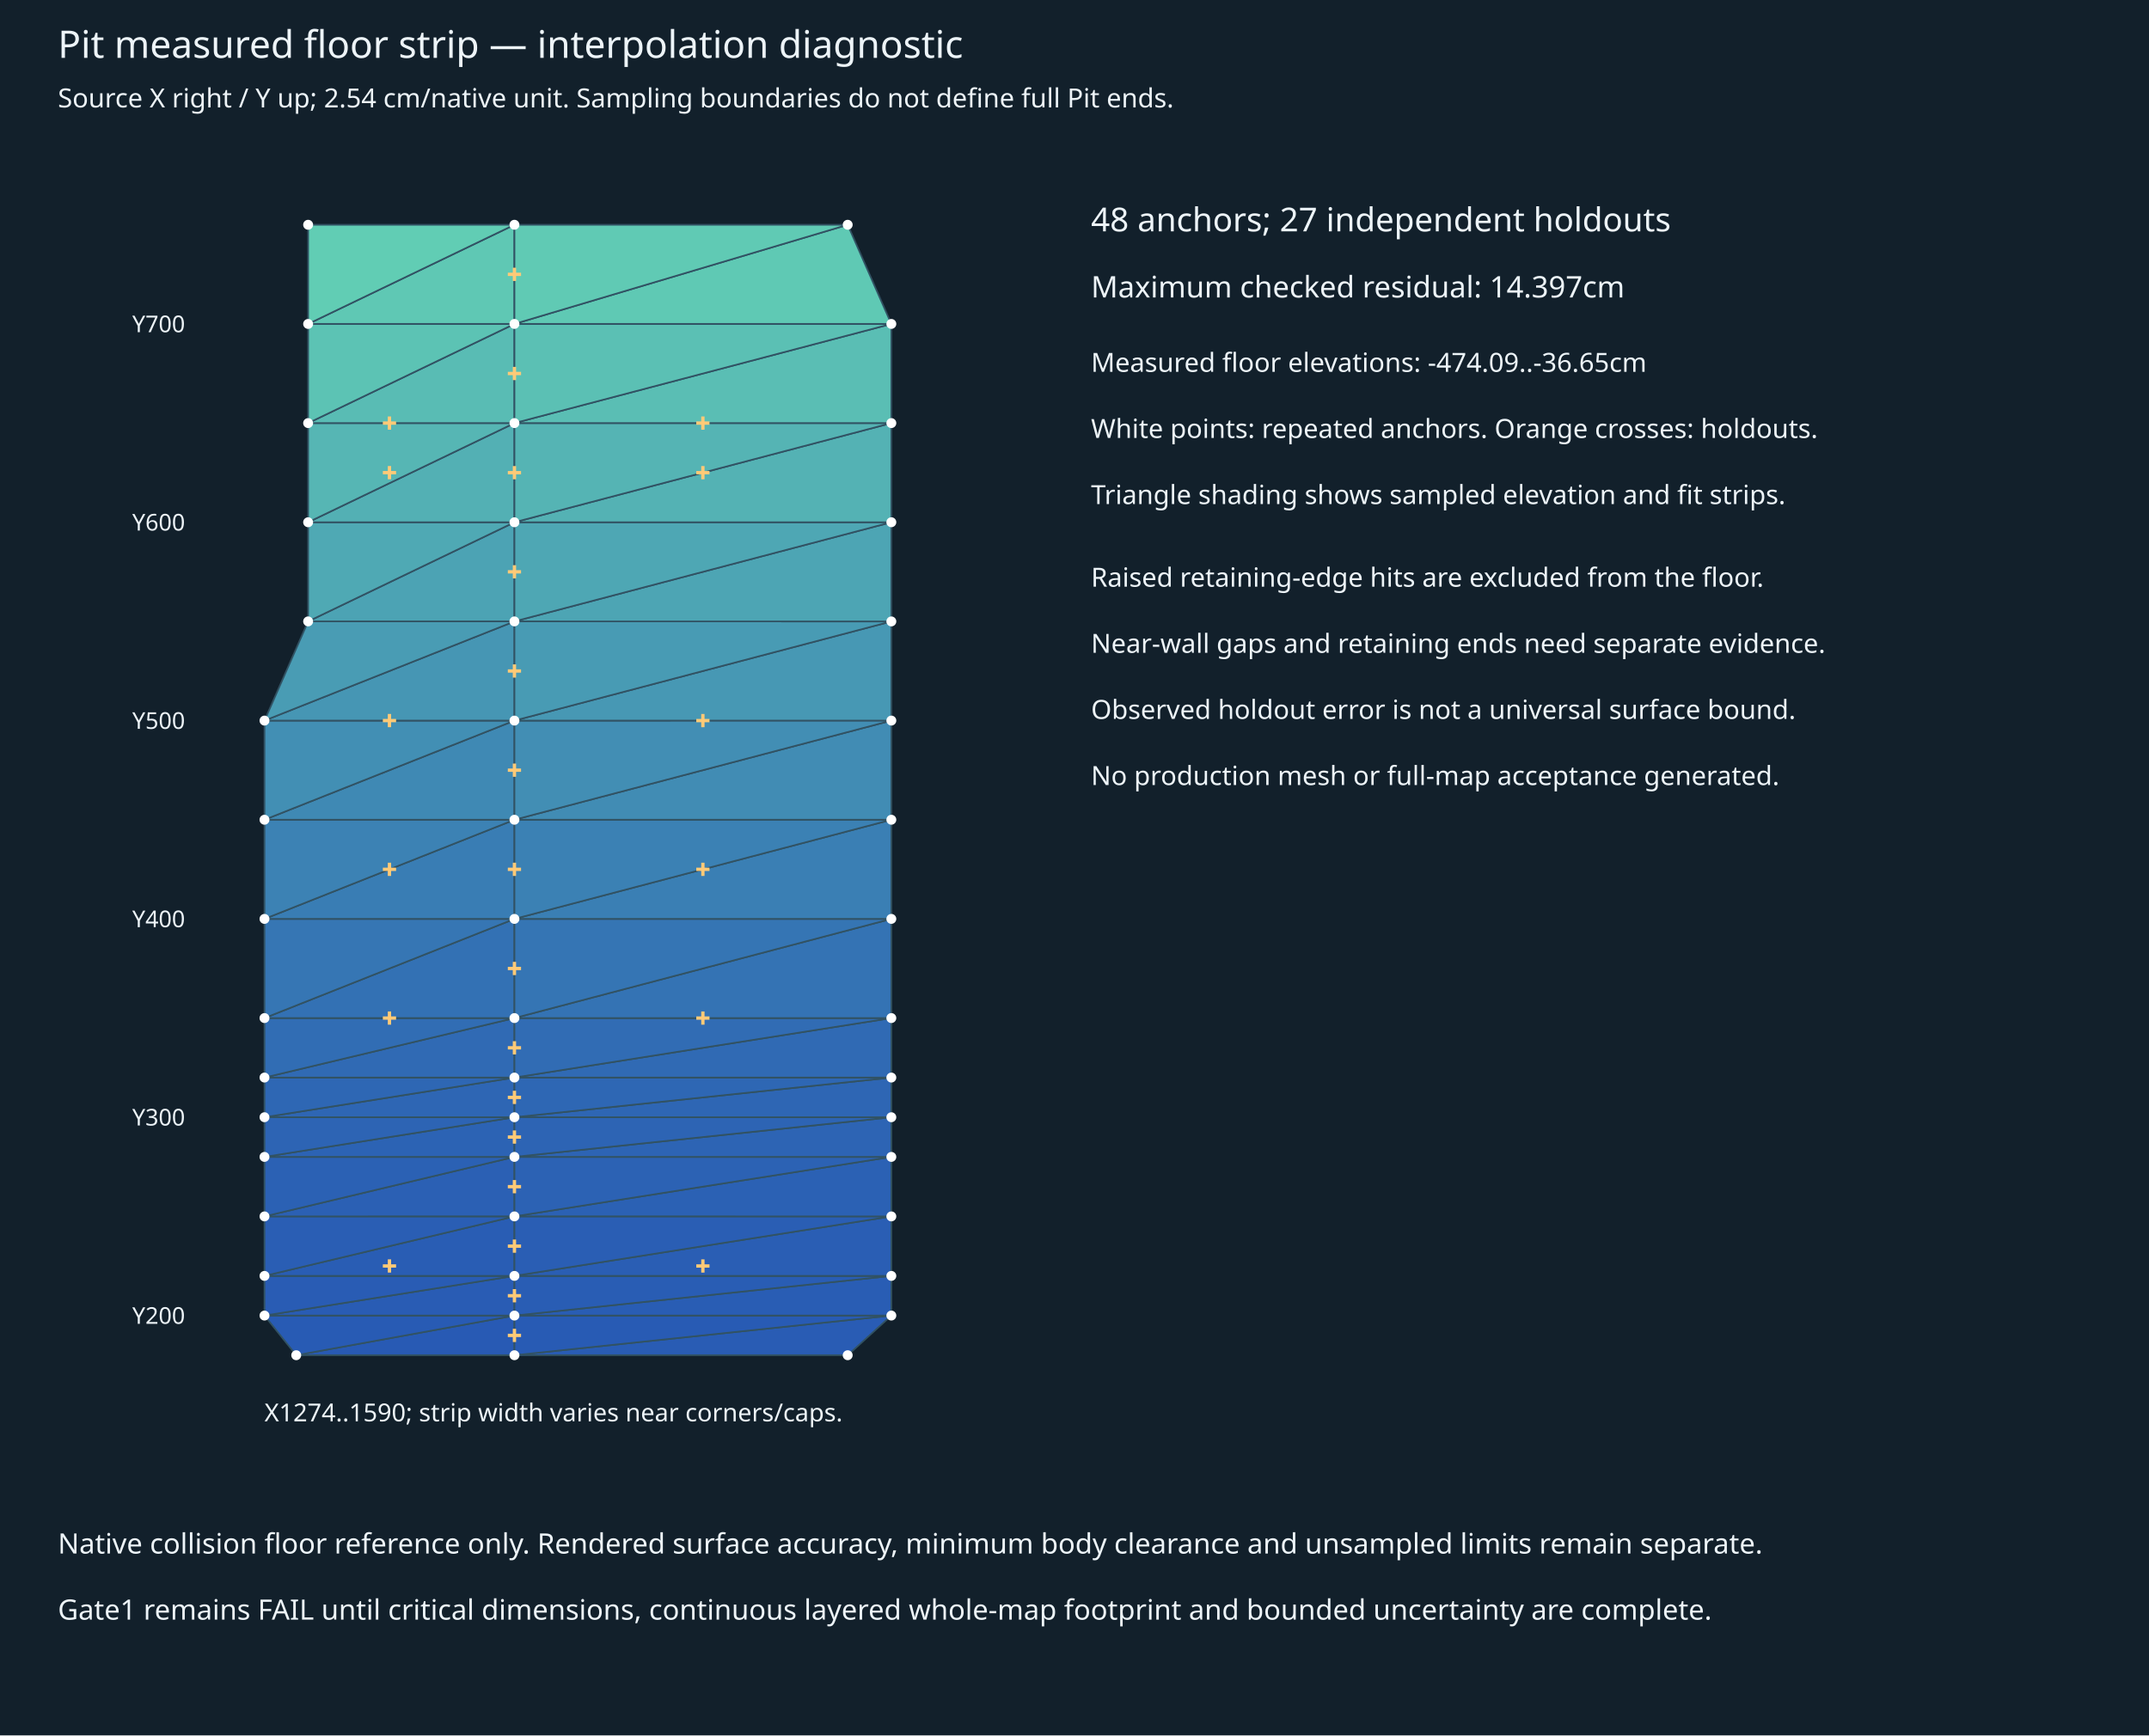
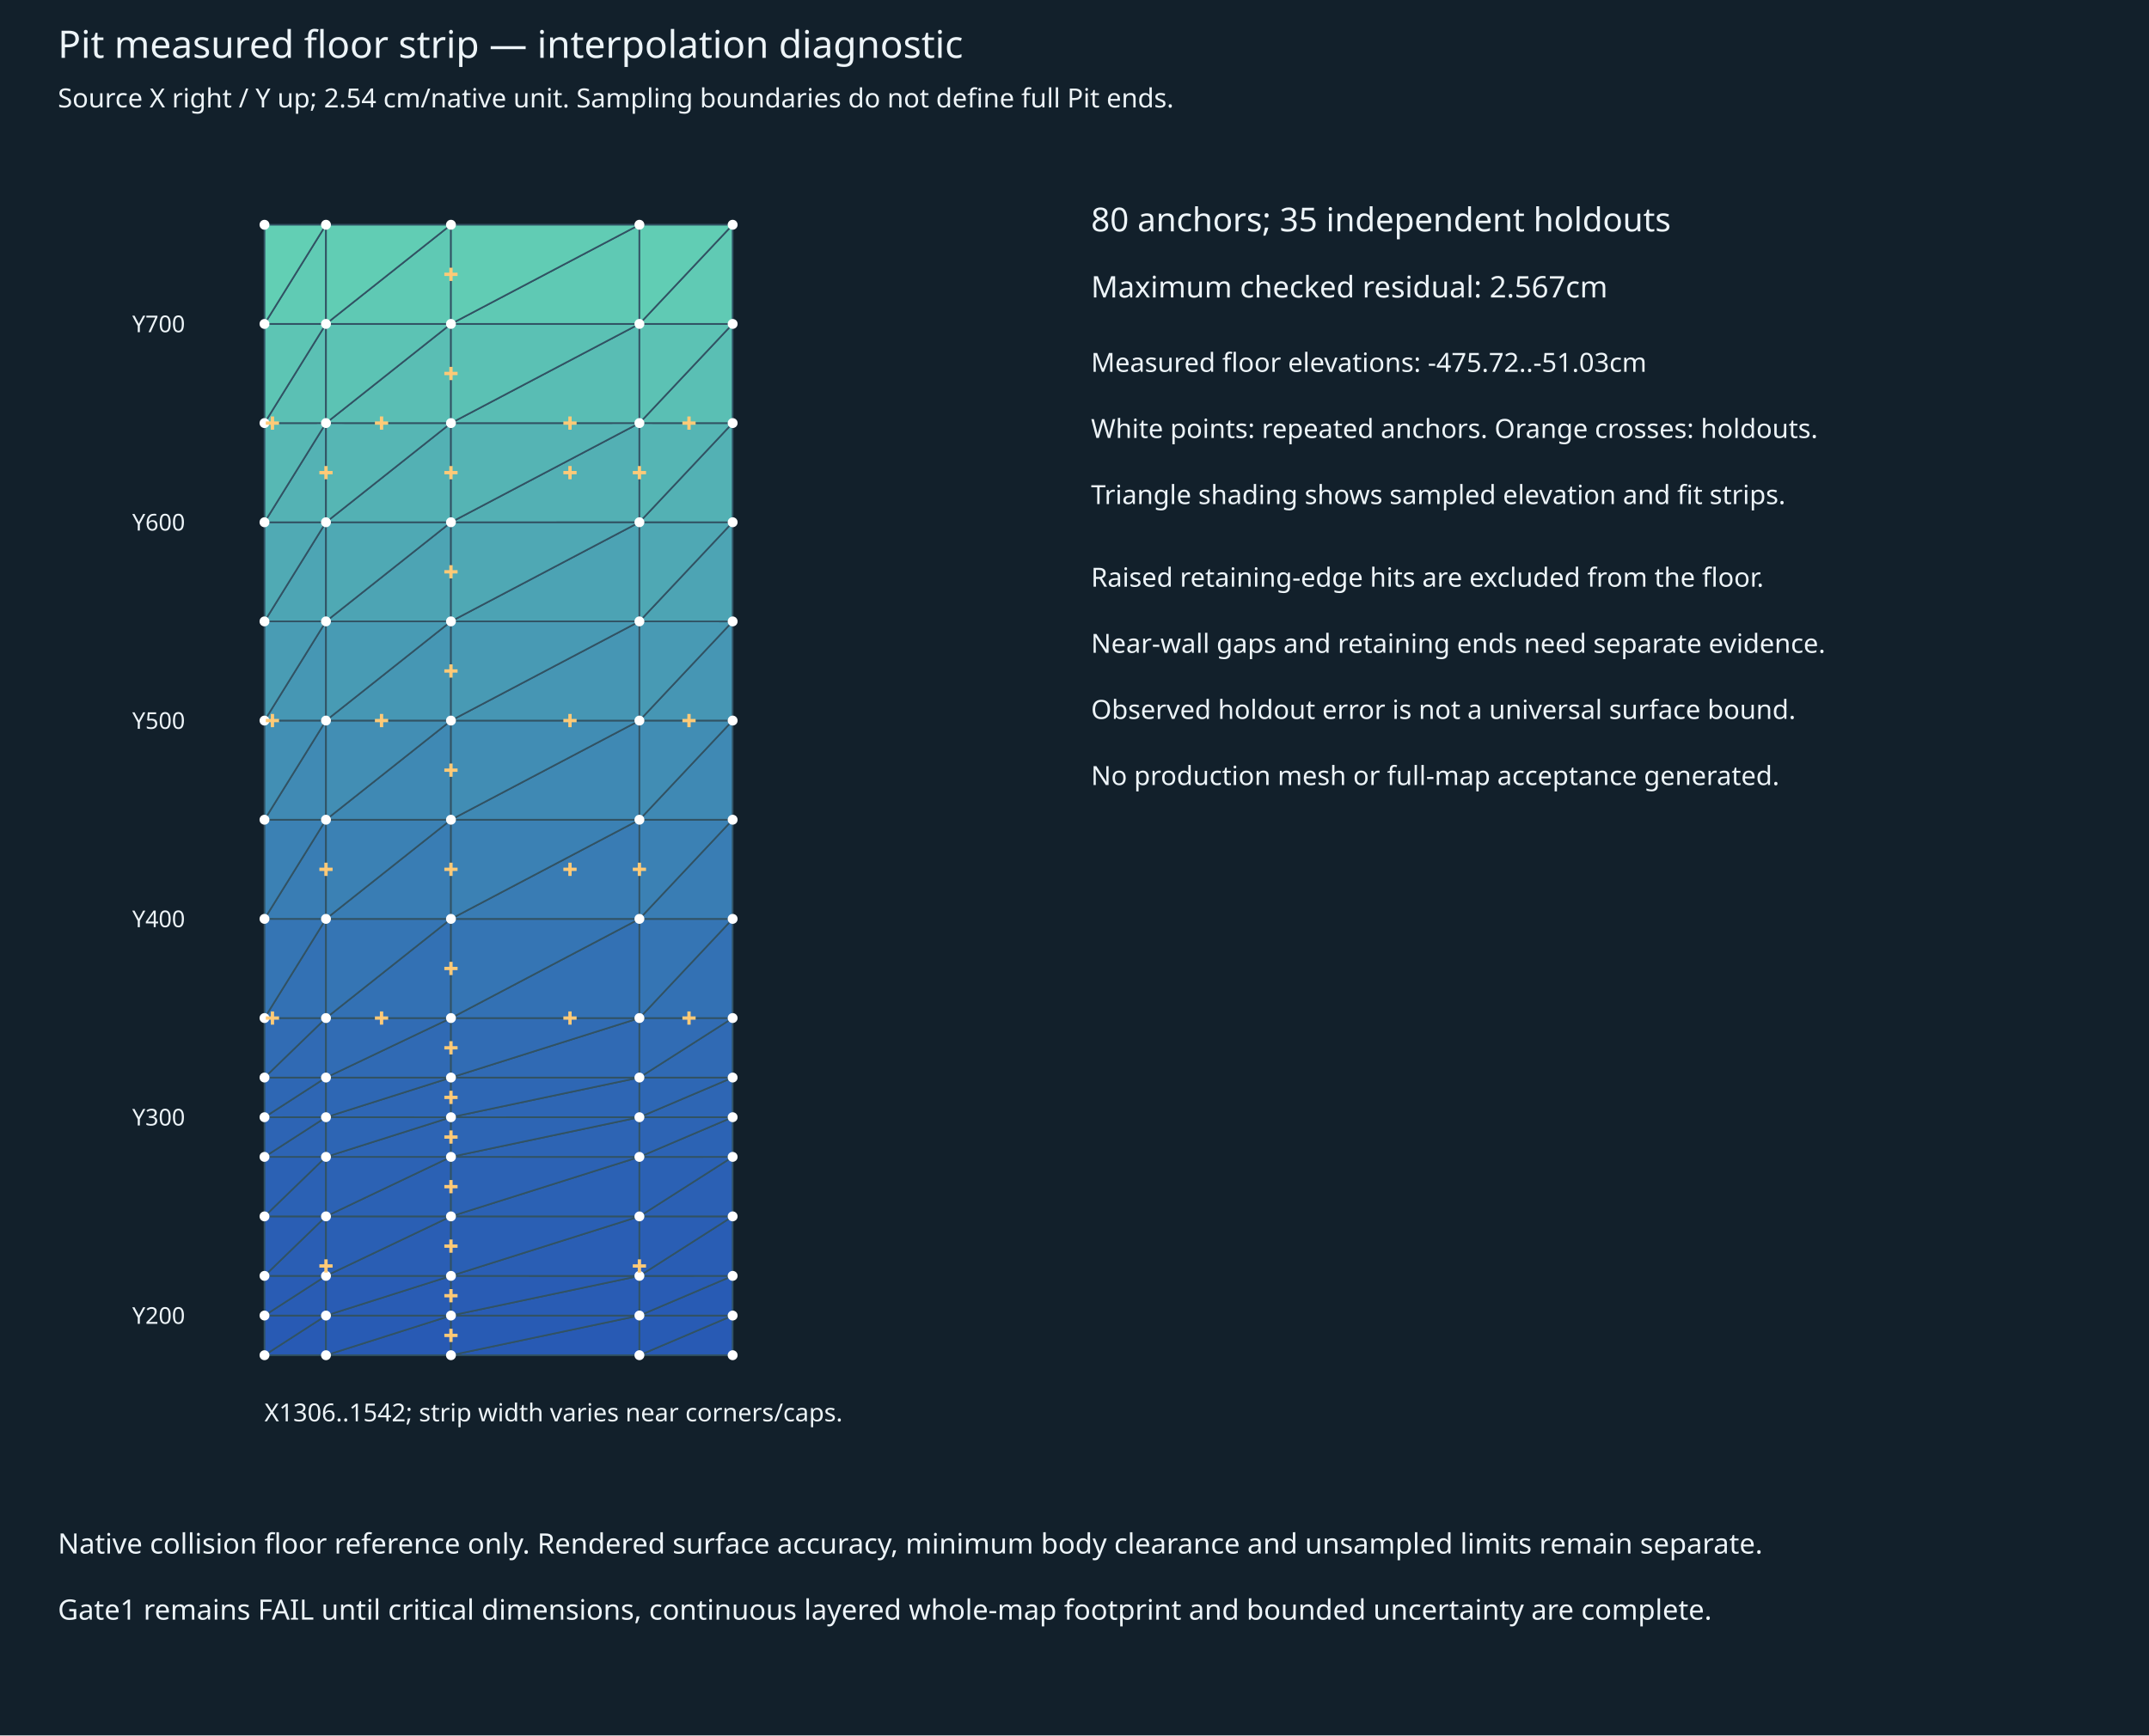
<svg xmlns="http://www.w3.org/2000/svg" width="1300" height="1050" viewBox="0 0 1300 1050">
  <rect width="1300" height="1050" fill="#12202b" />
  <g fill="#edf4f8" font-family="sans-serif">
    <text x="35" y="35" font-size="23">Pit measured floor strip — interpolation diagnostic</text>
    <text x="35" y="65" font-size="16">Source X right / Y up; 2.54 cm/native unit. Sampling boundaries do not define full Pit ends.</text>
-     <polygon points="179.20,820.00 311.20,820.00 311.20,796.01" fill="rgb(40,90,180)" stroke="#315263" stroke-width="1" />
-     <polygon points="179.20,820.00 311.20,796.01 160.00,796.01" fill="rgb(40,91,180)" stroke="#315263" stroke-width="1" />
-     <polygon points="311.20,820.00 512.80,820.00 539.20,796.00" fill="rgb(41,92,180)" stroke="#315263" stroke-width="1" />
-     <polygon points="311.20,820.00 539.20,796.00 311.20,796.01" fill="rgb(40,91,180)" stroke="#315263" stroke-width="1" />
-     <polygon points="160.00,796.01 311.20,796.01 311.20,772.00" fill="rgb(41,92,180)" stroke="#315263" stroke-width="1" />
-     <polygon points="160.00,796.01 311.20,772.00 160.00,772.01" fill="rgb(41,92,180)" stroke="#315263" stroke-width="1" />
-     <polygon points="311.20,796.01 539.20,796.00 539.20,772.01" fill="rgb(41,93,180)" stroke="#315263" stroke-width="1" />
-     <polygon points="311.20,796.01 539.20,772.01 311.20,772.00" fill="rgb(41,93,180)" stroke="#315263" stroke-width="1" />
-     <polygon points="160.00,772.01 311.20,772.00 311.20,736.00" fill="rgb(41,93,180)" stroke="#315263" stroke-width="1" />
-     <polygon points="160.00,772.01 311.20,736.00 160.00,736.01" fill="rgb(42,94,180)" stroke="#315263" stroke-width="1" />
-     <polygon points="311.20,772.00 539.20,772.01 539.20,736.01" fill="rgb(42,94,180)" stroke="#315263" stroke-width="1" />
-     <polygon points="311.20,772.00 539.20,736.01 311.20,736.00" fill="rgb(42,94,180)" stroke="#315263" stroke-width="1" />
-     <polygon points="160.00,736.01 311.20,736.00 311.20,700.00" fill="rgb(43,96,180)" stroke="#315263" stroke-width="1" />
-     <polygon points="160.00,736.01 311.20,700.00 160.00,700.00" fill="rgb(43,97,180)" stroke="#315263" stroke-width="1" />
-     <polygon points="311.20,736.00 539.20,736.01 539.20,700.01" fill="rgb(43,97,180)" stroke="#315263" stroke-width="1" />
-     <polygon points="311.20,736.00 539.20,700.01 311.20,700.00" fill="rgb(44,98,180)" stroke="#315263" stroke-width="1" />
-     <polygon points="160.00,700.00 311.20,700.00 311.20,676.01" fill="rgb(44,99,180)" stroke="#315263" stroke-width="1" />
-     <polygon points="160.00,700.00 311.20,676.01 160.00,676.00" fill="rgb(45,100,180)" stroke="#315263" stroke-width="1" />
-     <polygon points="311.20,700.00 539.20,700.01 539.20,676.01" fill="rgb(45,100,180)" stroke="#315263" stroke-width="1" />
-     <polygon points="311.20,700.00 539.20,676.01 311.20,676.01" fill="rgb(45,100,180)" stroke="#315263" stroke-width="1" />
-     <polygon points="160.00,676.00 311.20,676.01 311.20,652.00" fill="rgb(46,102,180)" stroke="#315263" stroke-width="1" />
-     <polygon points="160.00,676.00 311.20,652.00 160.00,652.00" fill="rgb(46,103,180)" stroke="#315263" stroke-width="1" />
-     <polygon points="311.20,676.01 539.20,676.01 539.20,652.00" fill="rgb(46,102,180)" stroke="#315263" stroke-width="1" />
-     <polygon points="311.20,676.01 539.20,652.00 311.20,652.00" fill="rgb(46,103,180)" stroke="#315263" stroke-width="1" />
-     <polygon points="160.00,652.00 311.20,652.00 311.20,616.00" fill="rgb(48,106,180)" stroke="#315263" stroke-width="1" />
-     <polygon points="160.00,652.00 311.20,616.00 160.00,616.00" fill="rgb(49,109,180)" stroke="#315263" stroke-width="1" />
-     <polygon points="311.20,652.00 539.20,652.00 539.20,616.00" fill="rgb(48,106,180)" stroke="#315263" stroke-width="1" />
-     <polygon points="311.20,652.00 539.20,616.00 311.20,616.00" fill="rgb(49,108,180)" stroke="#315263" stroke-width="1" />
-     <polygon points="160.00,616.00 311.20,616.00 311.20,556.00" fill="rgb(51,113,180)" stroke="#315263" stroke-width="1" />
-     <polygon points="160.00,616.00 311.20,556.00 160.00,556.00" fill="rgb(54,118,180)" stroke="#315263" stroke-width="1" />
-     <polygon points="311.20,616.00 539.20,616.00 539.20,555.99" fill="rgb(52,115,180)" stroke="#315263" stroke-width="1" />
-     <polygon points="311.20,616.00 539.20,555.99 311.20,556.00" fill="rgb(53,117,180)" stroke="#315263" stroke-width="1" />
-     <polygon points="160.00,556.00 311.20,556.00 311.20,496.00" fill="rgb(57,125,180)" stroke="#315263" stroke-width="1" />
-     <polygon points="160.00,556.00 311.20,496.00 160.00,496.00" fill="rgb(60,130,180)" stroke="#315263" stroke-width="1" />
-     <polygon points="311.20,556.00 539.20,555.99 539.20,496.00" fill="rgb(58,127,180)" stroke="#315263" stroke-width="1" />
-     <polygon points="311.20,556.00 539.20,496.00 311.20,496.00" fill="rgb(59,129,180)" stroke="#315263" stroke-width="1" />
-     <polygon points="160.00,496.00 311.20,496.00 311.20,436.01" fill="rgb(63,137,180)" stroke="#315263" stroke-width="1" />
-     <polygon points="160.00,496.00 311.20,436.01 160.00,436.01" fill="rgb(66,143,180)" stroke="#315263" stroke-width="1" />
-     <polygon points="311.20,496.00 539.20,496.00 539.20,436.00" fill="rgb(65,140,180)" stroke="#315263" stroke-width="1" />
-     <polygon points="311.20,496.00 539.20,436.00 311.20,436.01" fill="rgb(66,142,180)" stroke="#315263" stroke-width="1" />
-     <polygon points="160.00,436.01 311.20,436.01 311.20,375.99" fill="rgb(70,150,180)" stroke="#315263" stroke-width="1" />
-     <polygon points="160.00,436.01 311.20,375.99 186.40,375.99" fill="rgb(73,156,180)" stroke="#315263" stroke-width="1" />
-     <polygon points="311.20,436.01 539.20,436.00 539.20,376.00" fill="rgb(71,152,180)" stroke="#315263" stroke-width="1" />
-     <polygon points="311.20,436.01 539.20,376.00 311.20,375.99" fill="rgb(72,155,180)" stroke="#315263" stroke-width="1" />
-     <polygon points="186.40,375.99 311.20,375.99 311.20,316.00" fill="rgb(76,163,180)" stroke="#315263" stroke-width="1" />
-     <polygon points="186.40,375.99 311.20,316.00 186.40,316.00" fill="rgb(79,169,180)" stroke="#315263" stroke-width="1" />
-     <polygon points="311.20,375.99 539.20,376.00 539.20,315.99" fill="rgb(77,165,180)" stroke="#315263" stroke-width="1" />
-     <polygon points="311.20,375.99 539.20,315.99 311.20,316.00" fill="rgb(78,167,180)" stroke="#315263" stroke-width="1" />
-     <polygon points="186.40,316.00 311.20,316.00 311.20,256.00" fill="rgb(83,176,180)" stroke="#315263" stroke-width="1" />
-     <polygon points="186.40,316.00 311.20,256.00 186.40,256.00" fill="rgb(86,182,180)" stroke="#315263" stroke-width="1" />
-     <polygon points="311.20,316.00 539.20,315.99 539.20,256.00" fill="rgb(84,178,180)" stroke="#315263" stroke-width="1" />
-     <polygon points="311.20,316.00 539.20,256.00 311.20,256.00" fill="rgb(85,180,180)" stroke="#315263" stroke-width="1" />
-     <polygon points="186.40,256.00 311.20,256.00 311.20,196.00" fill="rgb(89,188,180)" stroke="#315263" stroke-width="1" />
-     <polygon points="186.40,256.00 311.20,196.00 186.40,196.00" fill="rgb(92,195,180)" stroke="#315263" stroke-width="1" />
-     <polygon points="311.20,256.00 539.20,256.00 539.20,196.00" fill="rgb(90,190,180)" stroke="#315263" stroke-width="1" />
-     <polygon points="311.20,256.00 539.20,196.00 311.20,196.00" fill="rgb(91,192,180)" stroke="#315263" stroke-width="1" />
-     <polygon points="186.40,196.00 311.20,196.00 311.20,136.00" fill="rgb(95,200,180)" stroke="#315263" stroke-width="1" />
-     <polygon points="186.40,196.00 311.20,136.00 186.40,136.00" fill="rgb(97,205,180)" stroke="#315263" stroke-width="1" />
-     <polygon points="311.20,196.00 539.20,196.00 512.80,136.00" fill="rgb(95,201,180)" stroke="#315263" stroke-width="1" />
-     <polygon points="311.20,196.00 512.80,136.00 311.20,136.00" fill="rgb(96,202,180)" stroke="#315263" stroke-width="1" />
-     <circle cx="179.20" cy="820.00" r="3" fill="#ffffff" />
-     <circle cx="311.20" cy="820.00" r="3" fill="#ffffff" />
-     <circle cx="512.80" cy="820.00" r="3" fill="#ffffff" />
-     <circle cx="160.00" cy="796.01" r="3" fill="#ffffff" />
-     <circle cx="311.20" cy="796.01" r="3" fill="#ffffff" />
-     <circle cx="539.20" cy="796.00" r="3" fill="#ffffff" />
-     <circle cx="160.00" cy="772.01" r="3" fill="#ffffff" />
-     <circle cx="311.20" cy="772.00" r="3" fill="#ffffff" />
-     <circle cx="539.20" cy="772.01" r="3" fill="#ffffff" />
-     <circle cx="160.00" cy="736.01" r="3" fill="#ffffff" />
-     <circle cx="311.20" cy="736.00" r="3" fill="#ffffff" />
-     <circle cx="539.20" cy="736.01" r="3" fill="#ffffff" />
-     <circle cx="160.00" cy="700.00" r="3" fill="#ffffff" />
-     <circle cx="311.20" cy="700.00" r="3" fill="#ffffff" />
-     <circle cx="539.20" cy="700.01" r="3" fill="#ffffff" />
+     <polygon points="160.00,820.00 197.20,820.00 197.20,796.00" fill="rgb(40,90,180)" stroke="#315263" stroke-width="1" />
+     <polygon points="160.00,820.00 197.20,796.00 160.00,795.99" fill="rgb(40,90,180)" stroke="#315263" stroke-width="1" />
+     <polygon points="197.20,820.00 272.80,819.99 272.80,796.00" fill="rgb(40,90,180)" stroke="#315263" stroke-width="1" />
+     <polygon points="197.20,820.00 272.80,796.00 197.20,796.00" fill="rgb(40,91,180)" stroke="#315263" stroke-width="1" />
+     <polygon points="272.80,819.99 386.80,819.99 386.80,795.99" fill="rgb(40,90,180)" stroke="#315263" stroke-width="1" />
+     <polygon points="272.80,819.99 386.80,795.99 272.80,796.00" fill="rgb(40,91,180)" stroke="#315263" stroke-width="1" />
+     <polygon points="386.80,819.99 443.20,820.00 443.20,796.00" fill="rgb(40,90,180)" stroke="#315263" stroke-width="1" />
+     <polygon points="386.80,819.99 443.20,796.00 386.80,795.99" fill="rgb(40,91,180)" stroke="#315263" stroke-width="1" />
+     <polygon points="160.00,795.99 197.20,796.00 197.20,771.99" fill="rgb(41,92,180)" stroke="#315263" stroke-width="1" />
+     <polygon points="160.00,795.99 197.20,771.99 160.00,771.99" fill="rgb(41,92,180)" stroke="#315263" stroke-width="1" />
+     <polygon points="197.20,796.00 272.80,796.00 272.80,771.99" fill="rgb(41,92,180)" stroke="#315263" stroke-width="1" />
+     <polygon points="197.20,796.00 272.80,771.99 197.20,771.99" fill="rgb(41,92,180)" stroke="#315263" stroke-width="1" />
+     <polygon points="272.80,796.00 386.80,795.99 386.80,772.00" fill="rgb(41,92,180)" stroke="#315263" stroke-width="1" />
+     <polygon points="272.80,796.00 386.80,772.00 272.80,771.99" fill="rgb(41,92,180)" stroke="#315263" stroke-width="1" />
+     <polygon points="386.80,795.99 443.20,796.00 443.20,771.99" fill="rgb(40,91,180)" stroke="#315263" stroke-width="1" />
+     <polygon points="386.80,795.99 443.20,771.99 386.80,772.00" fill="rgb(41,92,180)" stroke="#315263" stroke-width="1" />
+     <polygon points="160.00,771.99 197.20,771.99 197.20,735.99" fill="rgb(42,94,180)" stroke="#315263" stroke-width="1" />
+     <polygon points="160.00,771.99 197.20,735.99 160.00,736.00" fill="rgb(42,94,180)" stroke="#315263" stroke-width="1" />
+     <polygon points="197.20,771.99 272.80,771.99 272.80,735.99" fill="rgb(42,94,180)" stroke="#315263" stroke-width="1" />
+     <polygon points="197.20,771.99 272.80,735.99 197.20,735.99" fill="rgb(42,95,180)" stroke="#315263" stroke-width="1" />
+     <polygon points="272.80,771.99 386.80,772.00 386.80,736.00" fill="rgb(42,94,180)" stroke="#315263" stroke-width="1" />
+     <polygon points="272.80,771.99 386.80,736.00 272.80,735.99" fill="rgb(42,95,180)" stroke="#315263" stroke-width="1" />
+     <polygon points="386.80,772.00 443.20,771.99 443.20,735.99" fill="rgb(41,93,180)" stroke="#315263" stroke-width="1" />
+     <polygon points="386.80,772.00 443.20,735.99 386.80,736.00" fill="rgb(42,94,180)" stroke="#315263" stroke-width="1" />
+     <polygon points="160.00,736.00 197.20,735.99 197.20,699.99" fill="rgb(43,97,180)" stroke="#315263" stroke-width="1" />
+     <polygon points="160.00,736.00 197.20,699.99 160.00,699.99" fill="rgb(43,97,180)" stroke="#315263" stroke-width="1" />
+     <polygon points="197.20,735.99 272.80,735.99 272.80,699.99" fill="rgb(43,97,180)" stroke="#315263" stroke-width="1" />
+     <polygon points="197.20,735.99 272.80,699.99 197.20,699.99" fill="rgb(44,98,180)" stroke="#315263" stroke-width="1" />
+     <polygon points="272.80,735.99 386.80,736.00 386.80,700.00" fill="rgb(43,97,180)" stroke="#315263" stroke-width="1" />
+     <polygon points="272.80,735.99 386.80,700.00 272.80,699.99" fill="rgb(44,98,180)" stroke="#315263" stroke-width="1" />
+     <polygon points="386.80,736.00 443.20,735.99 443.20,699.99" fill="rgb(43,96,180)" stroke="#315263" stroke-width="1" />
+     <polygon points="386.80,736.00 443.20,699.99 386.80,700.00" fill="rgb(43,97,180)" stroke="#315263" stroke-width="1" />
+     <polygon points="160.00,699.99 197.20,699.99 197.20,675.99" fill="rgb(45,100,180)" stroke="#315263" stroke-width="1" />
+     <polygon points="160.00,699.99 197.20,675.99 160.00,676.00" fill="rgb(45,100,180)" stroke="#315263" stroke-width="1" />
+     <polygon points="197.20,699.99 272.80,699.99 272.80,676.00" fill="rgb(45,100,180)" stroke="#315263" stroke-width="1" />
+     <polygon points="197.20,699.99 272.80,676.00 197.20,675.99" fill="rgb(45,101,180)" stroke="#315263" stroke-width="1" />
+     <polygon points="272.80,699.99 386.80,700.00 386.80,675.99" fill="rgb(45,100,180)" stroke="#315263" stroke-width="1" />
+     <polygon points="272.80,699.99 386.80,675.99 272.80,676.00" fill="rgb(45,101,180)" stroke="#315263" stroke-width="1" />
+     <polygon points="386.80,700.00 443.20,699.99 443.20,675.99" fill="rgb(44,99,180)" stroke="#315263" stroke-width="1" />
+     <polygon points="386.80,700.00 443.20,675.99 386.80,675.99" fill="rgb(45,100,180)" stroke="#315263" stroke-width="1" />
+     <polygon points="160.00,676.00 197.20,675.99 197.20,651.99" fill="rgb(46,102,180)" stroke="#315263" stroke-width="1" />
+     <polygon points="160.00,676.00 197.20,651.99 160.00,651.99" fill="rgb(46,103,180)" stroke="#315263" stroke-width="1" />
+     <polygon points="197.20,675.99 272.80,676.00 272.80,651.99" fill="rgb(46,102,180)" stroke="#315263" stroke-width="1" />
+     <polygon points="197.20,675.99 272.80,651.99 197.20,651.99" fill="rgb(46,103,180)" stroke="#315263" stroke-width="1" />
+     <polygon points="272.80,676.00 386.80,675.99 386.80,651.99" fill="rgb(46,102,180)" stroke="#315263" stroke-width="1" />
+     <polygon points="272.80,676.00 386.80,651.99 272.80,651.99" fill="rgb(46,103,180)" stroke="#315263" stroke-width="1" />
+     <polygon points="386.80,675.99 443.20,675.99 443.20,651.99" fill="rgb(46,102,180)" stroke="#315263" stroke-width="1" />
+     <polygon points="386.80,675.99 443.20,651.99 386.80,651.99" fill="rgb(46,103,180)" stroke="#315263" stroke-width="1" />
+     <polygon points="160.00,651.99 197.20,651.99 197.20,615.99" fill="rgb(48,106,180)" stroke="#315263" stroke-width="1" />
+     <polygon points="160.00,651.99 197.20,615.99 160.00,615.99" fill="rgb(49,108,180)" stroke="#315263" stroke-width="1" />
+     <polygon points="197.20,651.99 272.80,651.99 272.80,615.99" fill="rgb(48,106,180)" stroke="#315263" stroke-width="1" />
+     <polygon points="197.20,651.99 272.80,615.99 197.20,615.99" fill="rgb(49,108,180)" stroke="#315263" stroke-width="1" />
+     <polygon points="272.80,651.99 386.80,651.99 386.80,615.99" fill="rgb(48,106,180)" stroke="#315263" stroke-width="1" />
+     <polygon points="272.80,651.99 386.80,615.99 272.80,615.99" fill="rgb(49,108,180)" stroke="#315263" stroke-width="1" />
+     <polygon points="386.80,651.99 443.20,651.99 443.20,615.99" fill="rgb(48,106,180)" stroke="#315263" stroke-width="1" />
+     <polygon points="386.80,651.99 443.20,615.99 386.80,615.99" fill="rgb(49,108,180)" stroke="#315263" stroke-width="1" />
+     <polygon points="160.00,615.99 197.20,615.99 197.20,555.99" fill="rgb(51,113,180)" stroke="#315263" stroke-width="1" />
+     <polygon points="160.00,615.99 197.20,555.99 160.00,555.98" fill="rgb(53,117,180)" stroke="#315263" stroke-width="1" />
+     <polygon points="197.20,615.99 272.80,615.99 272.80,555.99" fill="rgb(51,113,180)" stroke="#315263" stroke-width="1" />
+     <polygon points="197.20,615.99 272.80,555.99 197.20,555.99" fill="rgb(53,117,180)" stroke="#315263" stroke-width="1" />
+     <polygon points="272.80,615.99 386.80,615.99 386.80,555.99" fill="rgb(51,113,180)" stroke="#315263" stroke-width="1" />
+     <polygon points="272.80,615.99 386.80,555.99 272.80,555.99" fill="rgb(53,117,180)" stroke="#315263" stroke-width="1" />
+     <polygon points="386.80,615.99 443.20,615.99 443.20,555.99" fill="rgb(51,113,180)" stroke="#315263" stroke-width="1" />
+     <polygon points="386.80,615.99 443.20,555.99 386.80,555.99" fill="rgb(53,117,180)" stroke="#315263" stroke-width="1" />
+     <polygon points="160.00,555.98 197.20,555.99 197.20,495.99" fill="rgb(57,125,180)" stroke="#315263" stroke-width="1" />
+     <polygon points="160.00,555.98 197.20,495.99 160.00,495.99" fill="rgb(59,129,180)" stroke="#315263" stroke-width="1" />
+     <polygon points="197.20,555.99 272.80,555.99 272.80,495.99" fill="rgb(57,125,180)" stroke="#315263" stroke-width="1" />
+     <polygon points="197.20,555.99 272.80,495.99 197.20,495.99" fill="rgb(59,129,180)" stroke="#315263" stroke-width="1" />
+     <polygon points="272.80,555.99 386.80,555.99 386.80,495.99" fill="rgb(57,124,180)" stroke="#315263" stroke-width="1" />
+     <polygon points="272.80,555.99 386.80,495.99 272.80,495.99" fill="rgb(59,129,180)" stroke="#315263" stroke-width="1" />
+     <polygon points="386.80,555.99 443.20,555.99 443.20,495.99" fill="rgb(57,125,180)" stroke="#315263" stroke-width="1" />
+     <polygon points="386.80,555.99 443.20,495.99 386.80,495.99" fill="rgb(59,129,180)" stroke="#315263" stroke-width="1" />
+     <polygon points="160.00,495.99 197.20,495.99 197.20,435.99" fill="rgb(64,138,180)" stroke="#315263" stroke-width="1" />
+     <polygon points="160.00,495.99 197.20,435.99 160.00,436.00" fill="rgb(66,143,180)" stroke="#315263" stroke-width="1" />
+     <polygon points="197.20,495.99 272.80,495.99 272.80,436.00" fill="rgb(63,137,180)" stroke="#315263" stroke-width="1" />
+     <polygon points="197.20,495.99 272.80,436.00 197.20,435.99" fill="rgb(66,142,180)" stroke="#315263" stroke-width="1" />
+     <polygon points="272.80,495.99 386.80,495.99 386.80,436.00" fill="rgb(63,137,180)" stroke="#315263" stroke-width="1" />
+     <polygon points="272.80,495.99 386.80,436.00 272.80,436.00" fill="rgb(65,141,180)" stroke="#315263" stroke-width="1" />
+     <polygon points="386.80,495.99 443.20,495.99 443.20,435.99" fill="rgb(63,137,180)" stroke="#315263" stroke-width="1" />
+     <polygon points="386.80,495.99 443.20,435.99 386.80,436.00" fill="rgb(65,141,180)" stroke="#315263" stroke-width="1" />
+     <polygon points="160.00,436.00 197.20,435.99 197.20,375.98" fill="rgb(70,151,180)" stroke="#315263" stroke-width="1" />
+     <polygon points="160.00,436.00 197.20,375.98 160.00,375.99" fill="rgb(73,156,180)" stroke="#315263" stroke-width="1" />
+     <polygon points="197.20,435.99 272.80,436.00 272.80,375.98" fill="rgb(70,151,180)" stroke="#315263" stroke-width="1" />
+     <polygon points="197.20,435.99 272.80,375.98 197.20,375.98" fill="rgb(72,155,180)" stroke="#315263" stroke-width="1" />
+     <polygon points="272.80,436.00 386.80,436.00 386.80,375.98" fill="rgb(70,150,180)" stroke="#315263" stroke-width="1" />
+     <polygon points="272.80,436.00 386.80,375.98 272.80,375.98" fill="rgb(72,154,180)" stroke="#315263" stroke-width="1" />
+     <polygon points="386.80,436.00 443.20,435.99 443.20,376.00" fill="rgb(70,150,180)" stroke="#315263" stroke-width="1" />
+     <polygon points="386.80,436.00 443.20,376.00 386.80,375.98" fill="rgb(72,154,180)" stroke="#315263" stroke-width="1" />
+     <polygon points="160.00,375.99 197.20,375.98 197.20,315.99" fill="rgb(77,165,180)" stroke="#315263" stroke-width="1" />
+     <polygon points="160.00,375.99 197.20,315.99 160.00,316.00" fill="rgb(80,170,180)" stroke="#315263" stroke-width="1" />
+     <polygon points="197.20,375.98 272.80,375.98 272.80,315.99" fill="rgb(77,164,180)" stroke="#315263" stroke-width="1" />
+     <polygon points="197.20,375.98 272.80,315.99 197.20,315.99" fill="rgb(79,169,180)" stroke="#315263" stroke-width="1" />
+     <polygon points="272.80,375.98 386.80,375.98 386.80,315.98" fill="rgb(76,163,180)" stroke="#315263" stroke-width="1" />
+     <polygon points="272.80,375.98 386.80,315.98 272.80,315.99" fill="rgb(79,168,180)" stroke="#315263" stroke-width="1" />
+     <polygon points="386.80,375.98 443.20,376.00 443.20,315.99" fill="rgb(77,164,180)" stroke="#315263" stroke-width="1" />
+     <polygon points="386.80,375.98 443.20,315.99 386.80,315.98" fill="rgb(79,168,180)" stroke="#315263" stroke-width="1" />
+     <polygon points="160.00,316.00 197.20,315.99 197.20,255.98" fill="rgb(84,178,180)" stroke="#315263" stroke-width="1" />
+     <polygon points="160.00,316.00 197.20,255.98 160.00,255.99" fill="rgb(87,184,180)" stroke="#315263" stroke-width="1" />
+     <polygon points="197.20,315.99 272.80,315.99 272.80,255.99" fill="rgb(83,177,180)" stroke="#315263" stroke-width="1" />
+     <polygon points="197.20,315.99 272.80,255.99 197.20,255.98" fill="rgb(86,182,180)" stroke="#315263" stroke-width="1" />
+     <polygon points="272.80,315.99 386.80,315.98 386.80,255.98" fill="rgb(83,176,180)" stroke="#315263" stroke-width="1" />
+     <polygon points="272.80,315.99 386.80,255.98 272.80,255.99" fill="rgb(85,180,180)" stroke="#315263" stroke-width="1" />
+     <polygon points="386.80,315.98 443.20,315.99 443.20,255.99" fill="rgb(83,177,180)" stroke="#315263" stroke-width="1" />
+     <polygon points="386.80,315.98 443.20,255.99 386.80,255.98" fill="rgb(85,181,180)" stroke="#315263" stroke-width="1" />
+     <polygon points="160.00,255.99 197.20,255.98 197.20,195.99" fill="rgb(91,192,180)" stroke="#315263" stroke-width="1" />
+     <polygon points="160.00,255.99 197.20,195.99 160.00,196.00" fill="rgb(93,197,180)" stroke="#315263" stroke-width="1" />
+     <polygon points="197.20,255.98 272.80,255.99 272.80,195.99" fill="rgb(90,190,180)" stroke="#315263" stroke-width="1" />
+     <polygon points="197.20,255.98 272.80,195.99 197.20,195.99" fill="rgb(92,195,180)" stroke="#315263" stroke-width="1" />
+     <polygon points="272.80,255.99 386.80,255.98 386.80,195.98" fill="rgb(89,189,180)" stroke="#315263" stroke-width="1" />
+     <polygon points="272.80,255.99 386.80,195.98 272.80,195.99" fill="rgb(91,193,180)" stroke="#315263" stroke-width="1" />
+     <polygon points="386.80,255.98 443.20,255.99 443.20,195.99" fill="rgb(90,191,180)" stroke="#315263" stroke-width="1" />
+     <polygon points="386.80,255.98 443.20,195.99 386.80,195.98" fill="rgb(92,194,180)" stroke="#315263" stroke-width="1" />
+     <polygon points="160.00,196.00 197.20,195.99 197.20,135.99" fill="rgb(96,203,180)" stroke="#315263" stroke-width="1" />
+     <polygon points="160.00,196.00 197.20,135.99 160.00,136.00" fill="rgb(98,207,180)" stroke="#315263" stroke-width="1" />
+     <polygon points="197.20,195.99 272.80,195.99 272.80,135.99" fill="rgb(95,201,180)" stroke="#315263" stroke-width="1" />
+     <polygon points="197.20,195.99 272.80,135.99 197.20,135.99" fill="rgb(97,205,180)" stroke="#315263" stroke-width="1" />
+     <polygon points="272.80,195.99 386.80,195.98 386.80,135.99" fill="rgb(95,201,180)" stroke="#315263" stroke-width="1" />
+     <polygon points="272.80,195.99 386.80,135.99 272.80,135.99" fill="rgb(97,204,180)" stroke="#315263" stroke-width="1" />
+     <polygon points="386.80,195.98 443.20,195.99 443.20,135.99" fill="rgb(96,202,180)" stroke="#315263" stroke-width="1" />
+     <polygon points="386.80,195.98 443.20,135.99 386.80,135.99" fill="rgb(97,205,180)" stroke="#315263" stroke-width="1" />
+     <circle cx="160.00" cy="820.00" r="3" fill="#ffffff" />
+     <circle cx="197.20" cy="820.00" r="3" fill="#ffffff" />
+     <circle cx="272.80" cy="819.99" r="3" fill="#ffffff" />
+     <circle cx="386.80" cy="819.99" r="3" fill="#ffffff" />
+     <circle cx="443.20" cy="820.00" r="3" fill="#ffffff" />
+     <circle cx="160.00" cy="795.99" r="3" fill="#ffffff" />
+     <circle cx="197.20" cy="796.00" r="3" fill="#ffffff" />
+     <circle cx="272.80" cy="796.00" r="3" fill="#ffffff" />
+     <circle cx="386.80" cy="795.99" r="3" fill="#ffffff" />
+     <circle cx="443.20" cy="796.00" r="3" fill="#ffffff" />
+     <circle cx="160.00" cy="771.99" r="3" fill="#ffffff" />
+     <circle cx="197.20" cy="771.99" r="3" fill="#ffffff" />
+     <circle cx="272.80" cy="771.99" r="3" fill="#ffffff" />
+     <circle cx="386.80" cy="772.00" r="3" fill="#ffffff" />
+     <circle cx="443.20" cy="771.99" r="3" fill="#ffffff" />
+     <circle cx="160.00" cy="736.00" r="3" fill="#ffffff" />
+     <circle cx="197.20" cy="735.99" r="3" fill="#ffffff" />
+     <circle cx="272.80" cy="735.99" r="3" fill="#ffffff" />
+     <circle cx="386.80" cy="736.00" r="3" fill="#ffffff" />
+     <circle cx="443.20" cy="735.99" r="3" fill="#ffffff" />
+     <circle cx="160.00" cy="699.99" r="3" fill="#ffffff" />
+     <circle cx="197.20" cy="699.99" r="3" fill="#ffffff" />
+     <circle cx="272.80" cy="699.99" r="3" fill="#ffffff" />
+     <circle cx="386.80" cy="700.00" r="3" fill="#ffffff" />
+     <circle cx="443.20" cy="699.99" r="3" fill="#ffffff" />
    <circle cx="160.00" cy="676.00" r="3" fill="#ffffff" />
-     <circle cx="311.20" cy="676.01" r="3" fill="#ffffff" />
-     <circle cx="539.20" cy="676.01" r="3" fill="#ffffff" />
-     <circle cx="160.00" cy="652.00" r="3" fill="#ffffff" />
-     <circle cx="311.20" cy="652.00" r="3" fill="#ffffff" />
-     <circle cx="539.20" cy="652.00" r="3" fill="#ffffff" />
-     <circle cx="160.00" cy="616.00" r="3" fill="#ffffff" />
-     <circle cx="311.20" cy="616.00" r="3" fill="#ffffff" />
-     <circle cx="539.20" cy="616.00" r="3" fill="#ffffff" />
-     <circle cx="160.00" cy="556.00" r="3" fill="#ffffff" />
-     <circle cx="311.20" cy="556.00" r="3" fill="#ffffff" />
-     <circle cx="539.20" cy="555.99" r="3" fill="#ffffff" />
-     <circle cx="160.00" cy="496.00" r="3" fill="#ffffff" />
-     <circle cx="311.20" cy="496.00" r="3" fill="#ffffff" />
-     <circle cx="539.20" cy="496.00" r="3" fill="#ffffff" />
-     <circle cx="160.00" cy="436.01" r="3" fill="#ffffff" />
-     <circle cx="311.20" cy="436.01" r="3" fill="#ffffff" />
-     <circle cx="539.20" cy="436.00" r="3" fill="#ffffff" />
-     <circle cx="186.40" cy="375.99" r="3" fill="#ffffff" />
-     <circle cx="311.20" cy="375.99" r="3" fill="#ffffff" />
-     <circle cx="539.20" cy="376.00" r="3" fill="#ffffff" />
-     <circle cx="186.40" cy="316.00" r="3" fill="#ffffff" />
-     <circle cx="311.20" cy="316.00" r="3" fill="#ffffff" />
-     <circle cx="539.20" cy="315.99" r="3" fill="#ffffff" />
-     <circle cx="186.40" cy="256.00" r="3" fill="#ffffff" />
-     <circle cx="311.20" cy="256.00" r="3" fill="#ffffff" />
-     <circle cx="539.20" cy="256.00" r="3" fill="#ffffff" />
-     <circle cx="186.40" cy="196.00" r="3" fill="#ffffff" />
-     <circle cx="311.20" cy="196.00" r="3" fill="#ffffff" />
-     <circle cx="539.20" cy="196.00" r="3" fill="#ffffff" />
-     <circle cx="186.40" cy="136.00" r="3" fill="#ffffff" />
-     <circle cx="311.20" cy="136.00" r="3" fill="#ffffff" />
-     <circle cx="512.80" cy="136.00" r="3" fill="#ffffff" />
-     <path d="M307.20 808.01h8m-4 -4v8" stroke="#ffca77" stroke-width="2" />
-     <path d="M307.20 784.01h8m-4 -4v8" stroke="#ffca77" stroke-width="2" />
-     <path d="M307.20 754.00h8m-4 -4v8" stroke="#ffca77" stroke-width="2" />
-     <path d="M307.20 718.01h8m-4 -4v8" stroke="#ffca77" stroke-width="2" />
-     <path d="M307.20 688.00h8m-4 -4v8" stroke="#ffca77" stroke-width="2" />
-     <path d="M307.20 664.00h8m-4 -4v8" stroke="#ffca77" stroke-width="2" />
-     <path d="M307.20 634.00h8m-4 -4v8" stroke="#ffca77" stroke-width="2" />
-     <path d="M307.20 586.00h8m-4 -4v8" stroke="#ffca77" stroke-width="2" />
-     <path d="M307.20 526.00h8m-4 -4v8" stroke="#ffca77" stroke-width="2" />
-     <path d="M307.20 466.01h8m-4 -4v8" stroke="#ffca77" stroke-width="2" />
-     <path d="M307.20 406.00h8m-4 -4v8" stroke="#ffca77" stroke-width="2" />
-     <path d="M307.20 345.99h8m-4 -4v8" stroke="#ffca77" stroke-width="2" />
-     <path d="M307.20 286.00h8m-4 -4v8" stroke="#ffca77" stroke-width="2" />
-     <path d="M307.20 225.99h8m-4 -4v8" stroke="#ffca77" stroke-width="2" />
-     <path d="M307.20 166.00h8m-4 -4v8" stroke="#ffca77" stroke-width="2" />
-     <path d="M231.60 766.00h8m-4 -4v8" stroke="#ffca77" stroke-width="2" />
-     <path d="M231.60 616.00h8m-4 -4v8" stroke="#ffca77" stroke-width="2" />
-     <path d="M231.60 526.00h8m-4 -4v8" stroke="#ffca77" stroke-width="2" />
-     <path d="M231.60 436.00h8m-4 -4v8" stroke="#ffca77" stroke-width="2" />
-     <path d="M231.60 285.99h8m-4 -4v8" stroke="#ffca77" stroke-width="2" />
-     <path d="M231.60 255.99h8m-4 -4v8" stroke="#ffca77" stroke-width="2" />
-     <path d="M421.20 766.01h8m-4 -4v8" stroke="#ffca77" stroke-width="2" />
-     <path d="M421.20 616.00h8m-4 -4v8" stroke="#ffca77" stroke-width="2" />
-     <path d="M421.20 526.00h8m-4 -4v8" stroke="#ffca77" stroke-width="2" />
-     <path d="M421.20 436.01h8m-4 -4v8" stroke="#ffca77" stroke-width="2" />
-     <path d="M421.20 286.00h8m-4 -4v8" stroke="#ffca77" stroke-width="2" />
-     <path d="M421.20 255.99h8m-4 -4v8" stroke="#ffca77" stroke-width="2" />
-     <text x="80" y="801.01" font-size="14">Y200</text>
-     <text x="80" y="681.01" font-size="14">Y300</text>
-     <text x="80" y="561.01" font-size="14">Y400</text>
-     <text x="80" y="441.01" font-size="14">Y500</text>
-     <text x="80" y="321.01" font-size="14">Y600</text>
-     <text x="80" y="201.01" font-size="14">Y700</text>
-     <text x="160" y="860" font-size="15">X1274..1590; strip width varies near corners/caps.</text>
-     <text x="660" y="140" font-size="20">48 anchors; 27 independent holdouts</text>
-     <text x="660" y="180" font-size="18">Maximum checked residual: 14.397cm</text>
-     <text x="660" y="225" font-size="16">Measured floor elevations: -474.09..-36.65cm</text>
+     <circle cx="197.20" cy="675.99" r="3" fill="#ffffff" />
+     <circle cx="272.80" cy="676.00" r="3" fill="#ffffff" />
+     <circle cx="386.80" cy="675.99" r="3" fill="#ffffff" />
+     <circle cx="443.20" cy="675.99" r="3" fill="#ffffff" />
+     <circle cx="160.00" cy="651.99" r="3" fill="#ffffff" />
+     <circle cx="197.20" cy="651.99" r="3" fill="#ffffff" />
+     <circle cx="272.80" cy="651.99" r="3" fill="#ffffff" />
+     <circle cx="386.80" cy="651.99" r="3" fill="#ffffff" />
+     <circle cx="443.20" cy="651.99" r="3" fill="#ffffff" />
+     <circle cx="160.00" cy="615.99" r="3" fill="#ffffff" />
+     <circle cx="197.20" cy="615.99" r="3" fill="#ffffff" />
+     <circle cx="272.80" cy="615.99" r="3" fill="#ffffff" />
+     <circle cx="386.80" cy="615.99" r="3" fill="#ffffff" />
+     <circle cx="443.20" cy="615.99" r="3" fill="#ffffff" />
+     <circle cx="160.00" cy="555.98" r="3" fill="#ffffff" />
+     <circle cx="197.20" cy="555.99" r="3" fill="#ffffff" />
+     <circle cx="272.80" cy="555.99" r="3" fill="#ffffff" />
+     <circle cx="386.80" cy="555.99" r="3" fill="#ffffff" />
+     <circle cx="443.20" cy="555.99" r="3" fill="#ffffff" />
+     <circle cx="160.00" cy="495.99" r="3" fill="#ffffff" />
+     <circle cx="197.20" cy="495.99" r="3" fill="#ffffff" />
+     <circle cx="272.80" cy="495.99" r="3" fill="#ffffff" />
+     <circle cx="386.80" cy="495.99" r="3" fill="#ffffff" />
+     <circle cx="443.20" cy="495.99" r="3" fill="#ffffff" />
+     <circle cx="160.00" cy="436.00" r="3" fill="#ffffff" />
+     <circle cx="197.20" cy="435.99" r="3" fill="#ffffff" />
+     <circle cx="272.80" cy="436.00" r="3" fill="#ffffff" />
+     <circle cx="386.80" cy="436.00" r="3" fill="#ffffff" />
+     <circle cx="443.20" cy="435.99" r="3" fill="#ffffff" />
+     <circle cx="160.00" cy="375.99" r="3" fill="#ffffff" />
+     <circle cx="197.20" cy="375.98" r="3" fill="#ffffff" />
+     <circle cx="272.80" cy="375.98" r="3" fill="#ffffff" />
+     <circle cx="386.80" cy="375.98" r="3" fill="#ffffff" />
+     <circle cx="443.20" cy="376.00" r="3" fill="#ffffff" />
+     <circle cx="160.00" cy="316.00" r="3" fill="#ffffff" />
+     <circle cx="197.20" cy="315.99" r="3" fill="#ffffff" />
+     <circle cx="272.80" cy="315.99" r="3" fill="#ffffff" />
+     <circle cx="386.80" cy="315.98" r="3" fill="#ffffff" />
+     <circle cx="443.20" cy="315.99" r="3" fill="#ffffff" />
+     <circle cx="160.00" cy="255.99" r="3" fill="#ffffff" />
+     <circle cx="197.20" cy="255.98" r="3" fill="#ffffff" />
+     <circle cx="272.80" cy="255.99" r="3" fill="#ffffff" />
+     <circle cx="386.80" cy="255.98" r="3" fill="#ffffff" />
+     <circle cx="443.20" cy="255.99" r="3" fill="#ffffff" />
+     <circle cx="160.00" cy="196.00" r="3" fill="#ffffff" />
+     <circle cx="197.20" cy="195.99" r="3" fill="#ffffff" />
+     <circle cx="272.80" cy="195.99" r="3" fill="#ffffff" />
+     <circle cx="386.80" cy="195.98" r="3" fill="#ffffff" />
+     <circle cx="443.20" cy="195.99" r="3" fill="#ffffff" />
+     <circle cx="160.00" cy="136.00" r="3" fill="#ffffff" />
+     <circle cx="197.20" cy="135.99" r="3" fill="#ffffff" />
+     <circle cx="272.80" cy="135.99" r="3" fill="#ffffff" />
+     <circle cx="386.80" cy="135.99" r="3" fill="#ffffff" />
+     <circle cx="443.20" cy="135.99" r="3" fill="#ffffff" />
+     <path d="M268.80 808.00h8m-4 -4v8" stroke="#ffca77" stroke-width="2" />
+     <path d="M268.80 784.00h8m-4 -4v8" stroke="#ffca77" stroke-width="2" />
+     <path d="M268.80 753.99h8m-4 -4v8" stroke="#ffca77" stroke-width="2" />
+     <path d="M268.80 718.00h8m-4 -4v8" stroke="#ffca77" stroke-width="2" />
+     <path d="M268.80 687.99h8m-4 -4v8" stroke="#ffca77" stroke-width="2" />
+     <path d="M268.80 663.99h8m-4 -4v8" stroke="#ffca77" stroke-width="2" />
+     <path d="M268.80 633.99h8m-4 -4v8" stroke="#ffca77" stroke-width="2" />
+     <path d="M268.80 585.99h8m-4 -4v8" stroke="#ffca77" stroke-width="2" />
+     <path d="M268.80 525.99h8m-4 -4v8" stroke="#ffca77" stroke-width="2" />
+     <path d="M268.80 466.00h8m-4 -4v8" stroke="#ffca77" stroke-width="2" />
+     <path d="M268.80 405.99h8m-4 -4v8" stroke="#ffca77" stroke-width="2" />
+     <path d="M268.80 345.98h8m-4 -4v8" stroke="#ffca77" stroke-width="2" />
+     <path d="M268.80 285.99h8m-4 -4v8" stroke="#ffca77" stroke-width="2" />
+     <path d="M268.80 225.98h8m-4 -4v8" stroke="#ffca77" stroke-width="2" />
+     <path d="M268.80 165.99h8m-4 -4v8" stroke="#ffca77" stroke-width="2" />
+     <path d="M193.20 765.99h8m-4 -4v8" stroke="#ffca77" stroke-width="2" />
+     <path d="M193.20 525.99h8m-4 -4v8" stroke="#ffca77" stroke-width="2" />
+     <path d="M193.20 285.98h8m-4 -4v8" stroke="#ffca77" stroke-width="2" />
+     <path d="M382.80 766.00h8m-4 -4v8" stroke="#ffca77" stroke-width="2" />
+     <path d="M382.80 525.99h8m-4 -4v8" stroke="#ffca77" stroke-width="2" />
+     <path d="M382.80 285.99h8m-4 -4v8" stroke="#ffca77" stroke-width="2" />
+     <path d="M226.80 615.99h8m-4 -4v8" stroke="#ffca77" stroke-width="2" />
+     <path d="M340.80 615.99h8m-4 -4v8" stroke="#ffca77" stroke-width="2" />
+     <path d="M226.80 435.99h8m-4 -4v8" stroke="#ffca77" stroke-width="2" />
+     <path d="M340.80 436.00h8m-4 -4v8" stroke="#ffca77" stroke-width="2" />
+     <path d="M226.80 255.98h8m-4 -4v8" stroke="#ffca77" stroke-width="2" />
+     <path d="M340.80 255.99h8m-4 -4v8" stroke="#ffca77" stroke-width="2" />
+     <path d="M340.80 525.99h8m-4 -4v8" stroke="#ffca77" stroke-width="2" />
+     <path d="M340.80 285.98h8m-4 -4v8" stroke="#ffca77" stroke-width="2" />
+     <path d="M160.80 615.99h8m-4 -4v8" stroke="#ffca77" stroke-width="2" />
+     <path d="M160.80 435.99h8m-4 -4v8" stroke="#ffca77" stroke-width="2" />
+     <path d="M160.80 255.99h8m-4 -4v8" stroke="#ffca77" stroke-width="2" />
+     <path d="M412.80 615.99h8m-4 -4v8" stroke="#ffca77" stroke-width="2" />
+     <path d="M412.80 436.00h8m-4 -4v8" stroke="#ffca77" stroke-width="2" />
+     <path d="M412.80 256.00h8m-4 -4v8" stroke="#ffca77" stroke-width="2" />
+     <text x="80" y="801.00" font-size="14">Y200</text>
+     <text x="80" y="681.00" font-size="14">Y300</text>
+     <text x="80" y="561.00" font-size="14">Y400</text>
+     <text x="80" y="441.00" font-size="14">Y500</text>
+     <text x="80" y="321.00" font-size="14">Y600</text>
+     <text x="80" y="201.00" font-size="14">Y700</text>
+     <text x="160" y="860" font-size="15">X1306..1542; strip width varies near corners/caps.</text>
+     <text x="660" y="140" font-size="20">80 anchors; 35 independent holdouts</text>
+     <text x="660" y="180" font-size="18">Maximum checked residual: 2.567cm</text>
+     <text x="660" y="225" font-size="16">Measured floor elevations: -475.72..-51.03cm</text>
    <text x="660" y="265" font-size="16">White points: repeated anchors. Orange crosses: holdouts.</text>
    <text x="660" y="305" font-size="16">Triangle shading shows sampled elevation and fit strips.</text>
    <text x="660" y="355" font-size="16">Raised retaining-edge hits are excluded from the floor.</text>
    <text x="660" y="395" font-size="16">Near-wall gaps and retaining ends need separate evidence.</text>
    <text x="660" y="435" font-size="16">Observed holdout error is not a universal surface bound.</text>
    <text x="660" y="475" font-size="16">No production mesh or full-map acceptance generated.</text>
    <text x="35" y="940" font-size="17">Native collision floor reference only. Rendered surface accuracy, minimum body clearance and unsampled limits remain separate.</text>
    <text x="35" y="980" font-size="17">Gate1 remains FAIL until critical dimensions, continuous layered whole-map footprint and bounded uncertainty are complete.</text>
  </g>
</svg>
